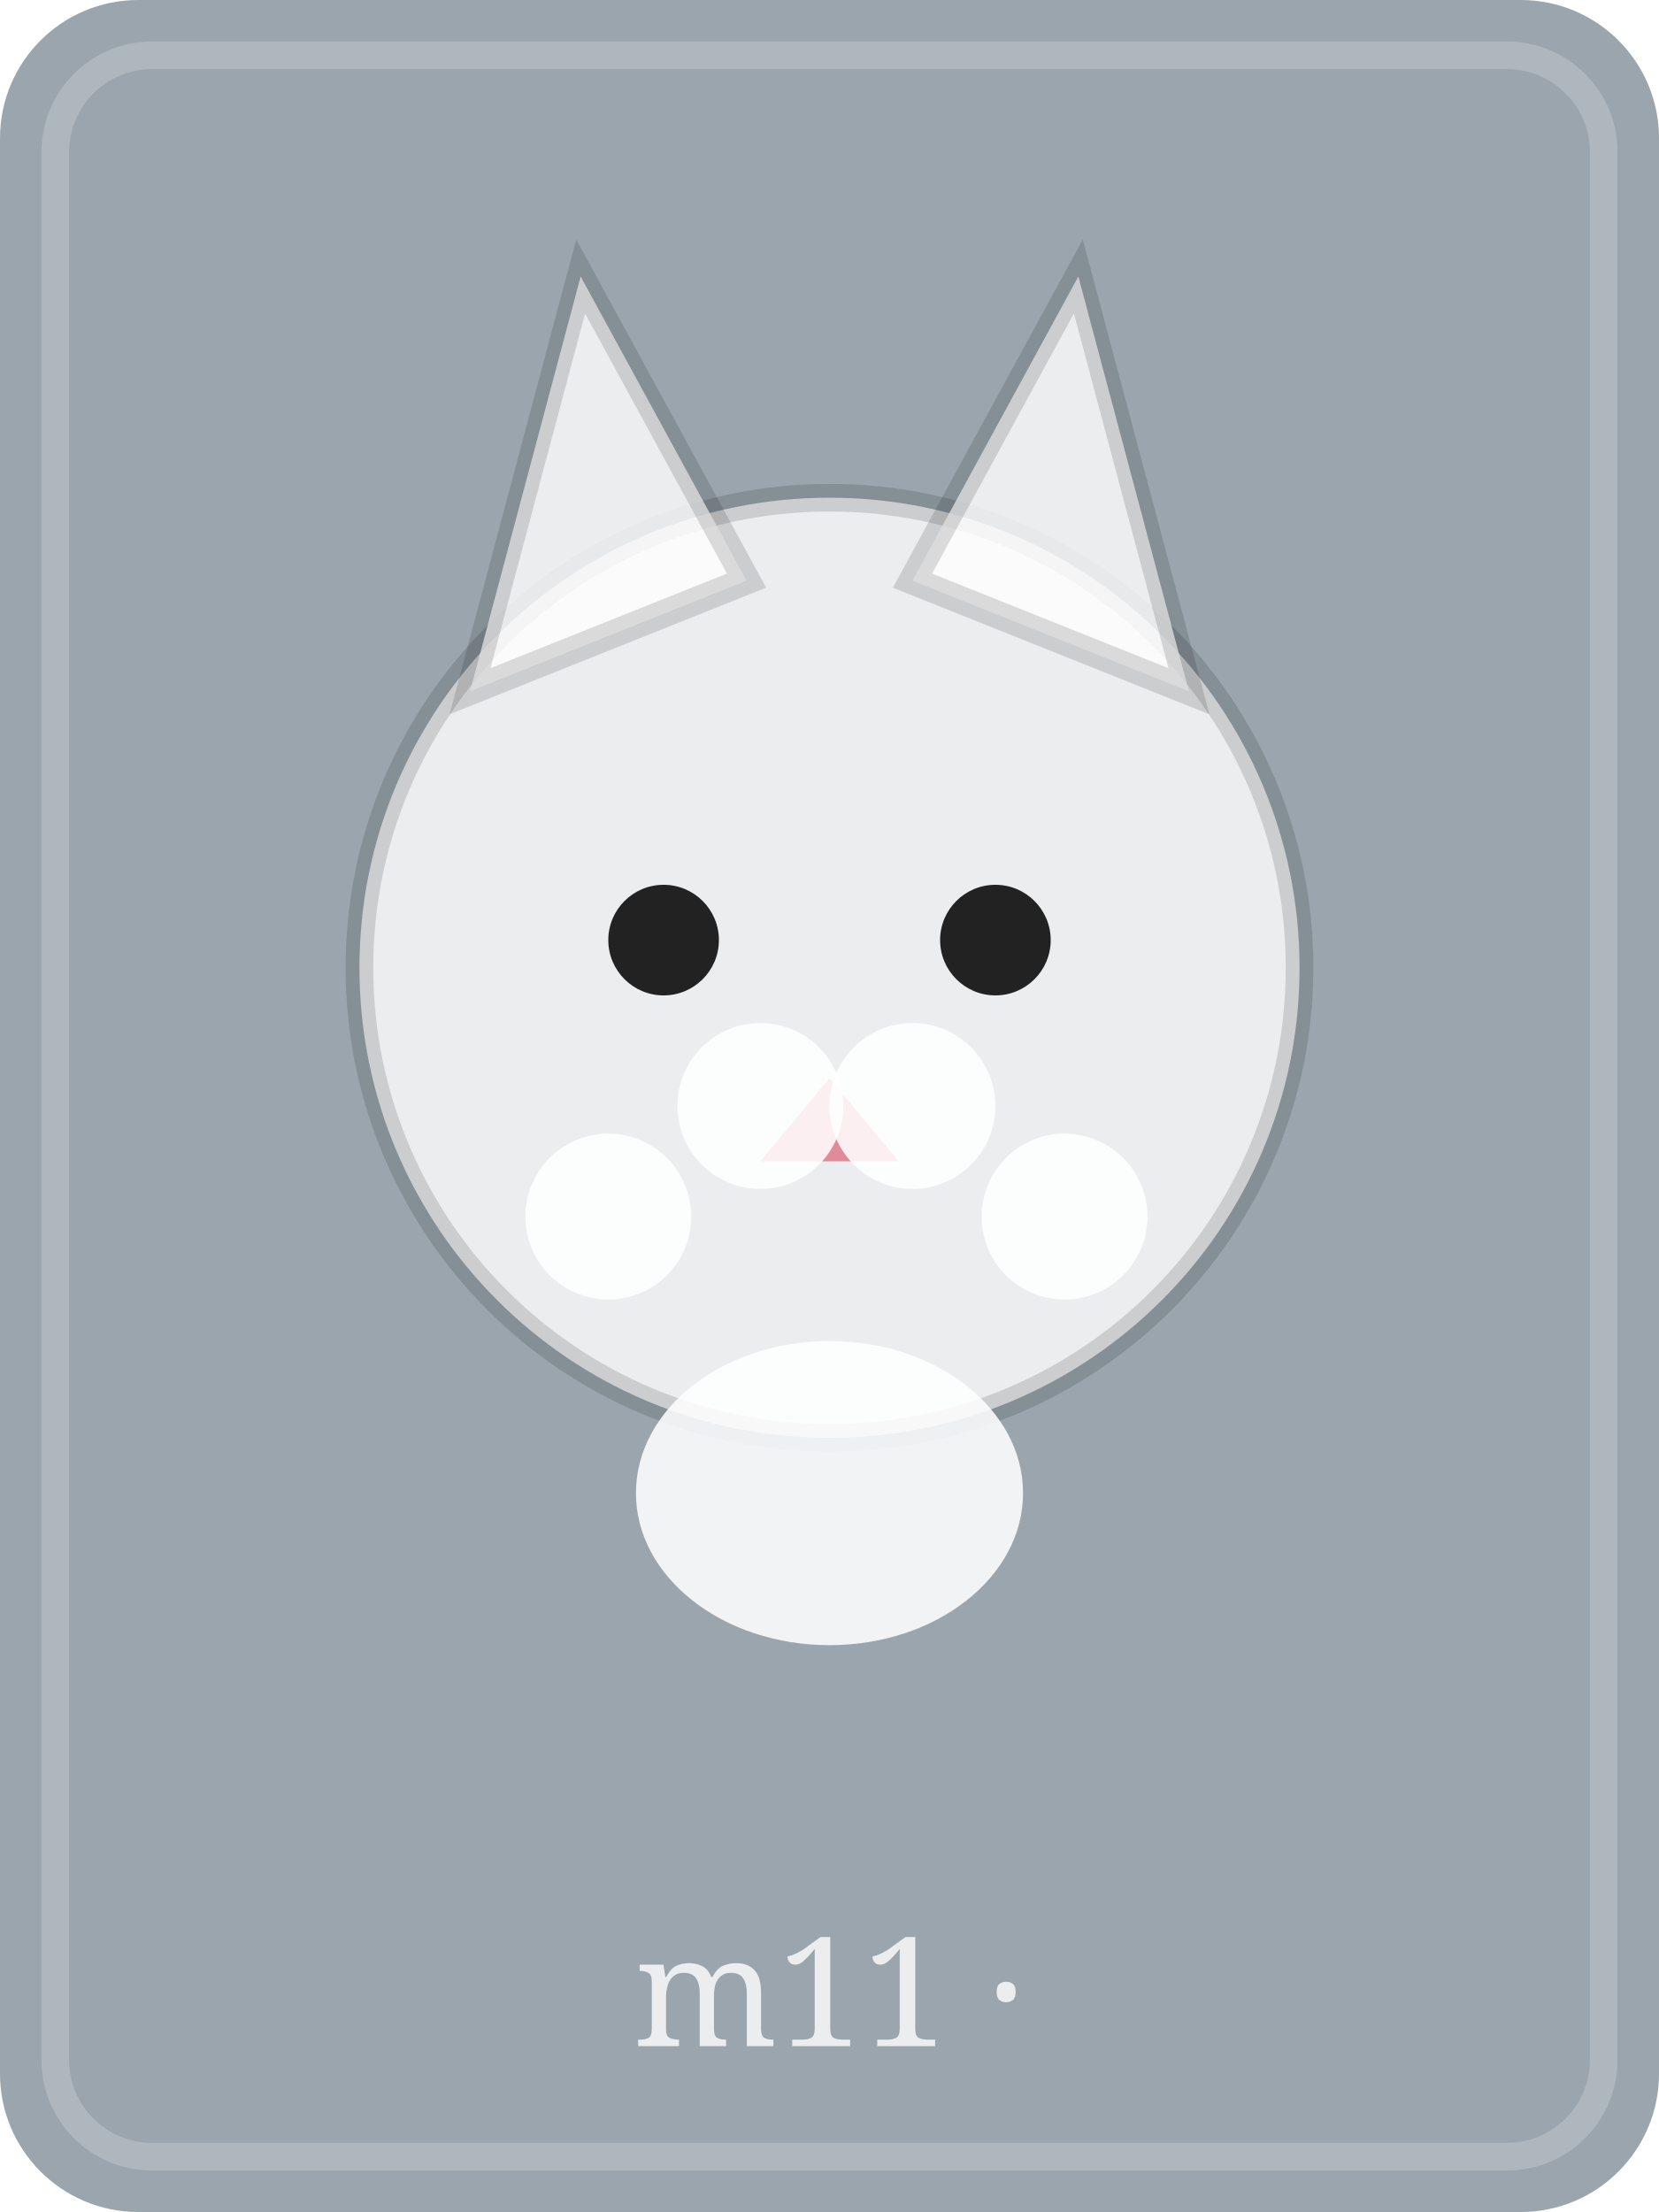
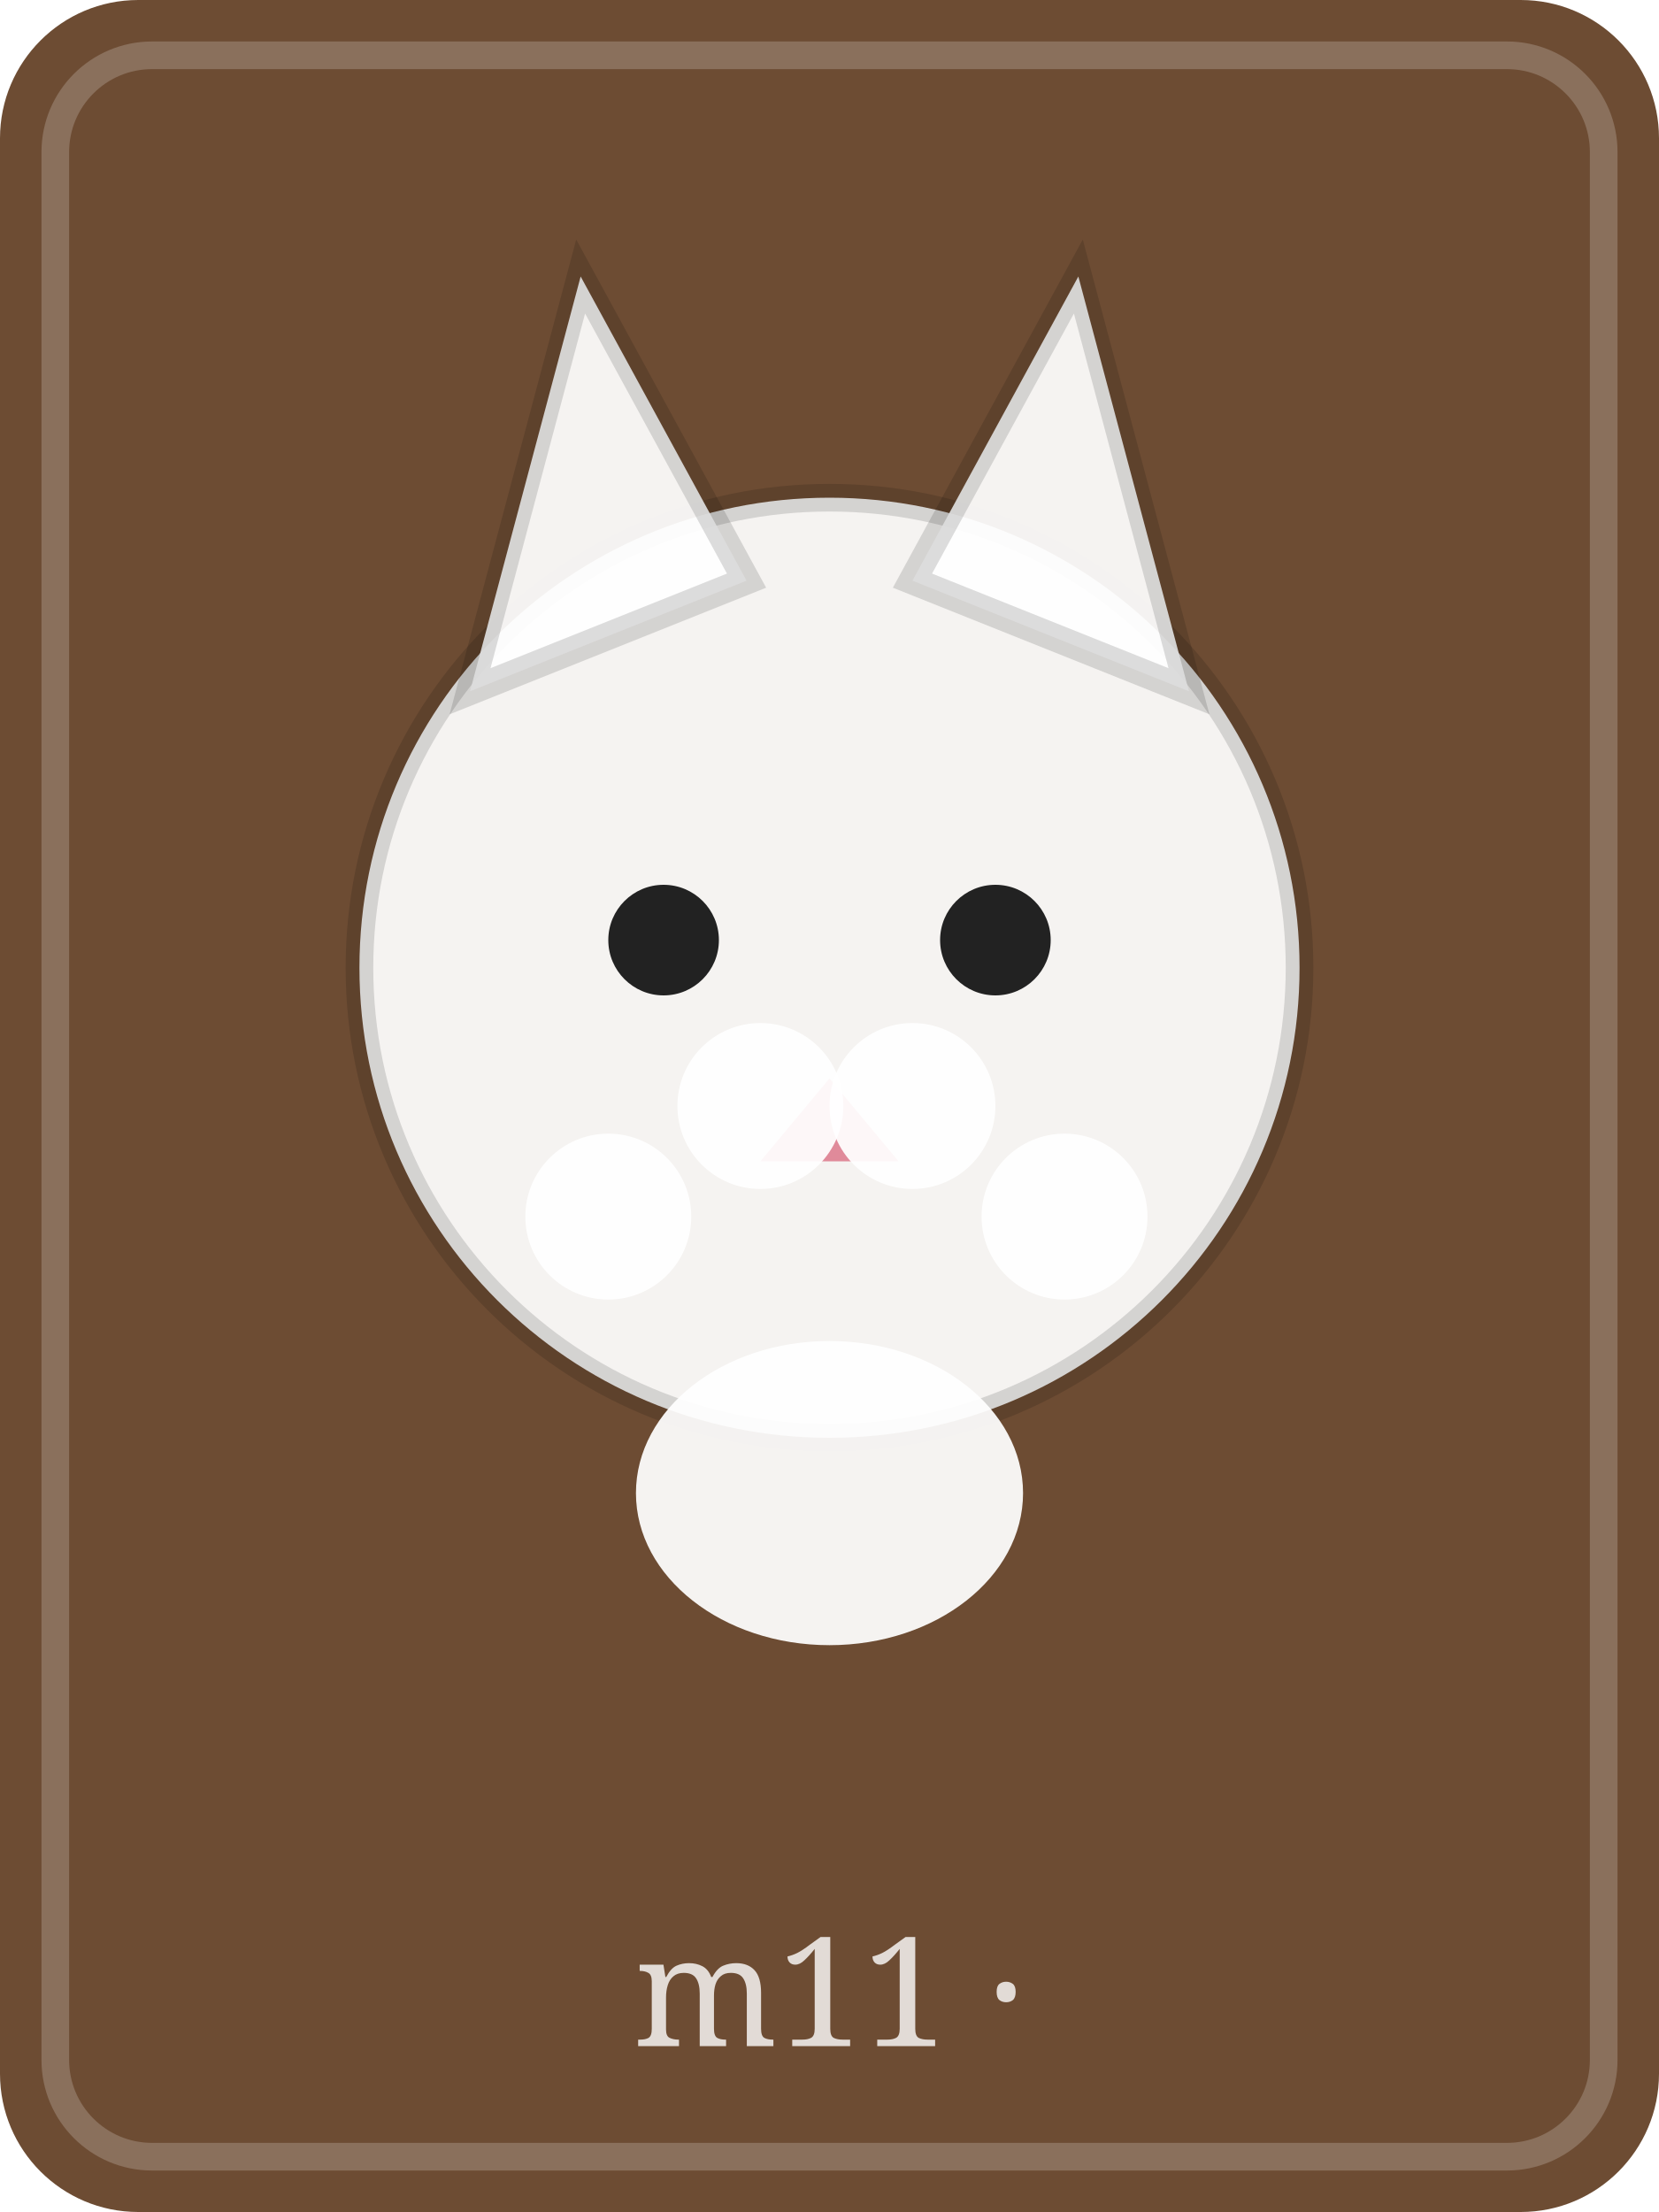
<svg xmlns="http://www.w3.org/2000/svg" viewBox="0 0 120 160">
-   <rect width="120" height="160" rx="10" fill="#9aa5ad" />
+   <rect width="120" height="160" rx="10" fill="#6d4c33" />
  <rect x="4" y="4" width="112" height="152" rx="7" fill="none" stroke="#ffffff33" stroke-width="2" />
-   <circle cx="60" cy="70" r="34" fill="#ffffffcc" stroke="#00000022" stroke-width="2" />
-   <polygon points="34,50 42,20 54,42" fill="#ffffffcc" stroke="#00000022" stroke-width="2" />
-   <polygon points="86,50 78,20 66,42" fill="#ffffffcc" stroke="#00000022" stroke-width="2" />
+   <circle cx="60" cy="70" r="34" fill="#ffffffee" stroke="#00000022" stroke-width="2" />
+   <polygon points="34,50 42,20 54,42" fill="#ffffffee" stroke="#00000022" stroke-width="2" />
+   <polygon points="86,50 78,20 66,42" fill="#ffffffee" stroke="#00000022" stroke-width="2" />
  <circle cx="48" cy="68" r="4" fill="#222" />
  <circle cx="72" cy="68" r="4" fill="#222" />
  <polygon points="60,78 55,84 65,84" fill="#e08a9a" />
-   <ellipse cx="60" cy="108" rx="14" ry="11" fill="#ffffffdd" />
-   <circle cx="44" cy="88" r="6" fill="#ffffffdd" />
-   <circle cx="55" cy="80" r="6" fill="#ffffffdd" />
-   <circle cx="66" cy="80" r="6" fill="#ffffffdd" />
-   <circle cx="77" cy="88" r="6" fill="#ffffffdd" />
+   <ellipse cx="60" cy="108" rx="14" ry="11" fill="#ffffffee" />
+   <circle cx="44" cy="88" r="6" fill="#ffffffee" />
+   <circle cx="55" cy="80" r="6" fill="#ffffffee" />
+   <circle cx="66" cy="80" r="6" fill="#ffffffee" />
+   <circle cx="77" cy="88" r="6" fill="#ffffffee" />
  <text x="60" y="148" font-family="Georgia,serif" font-size="11" fill="#ffffffcc" text-anchor="middle">m11 ·</text>
</svg>
